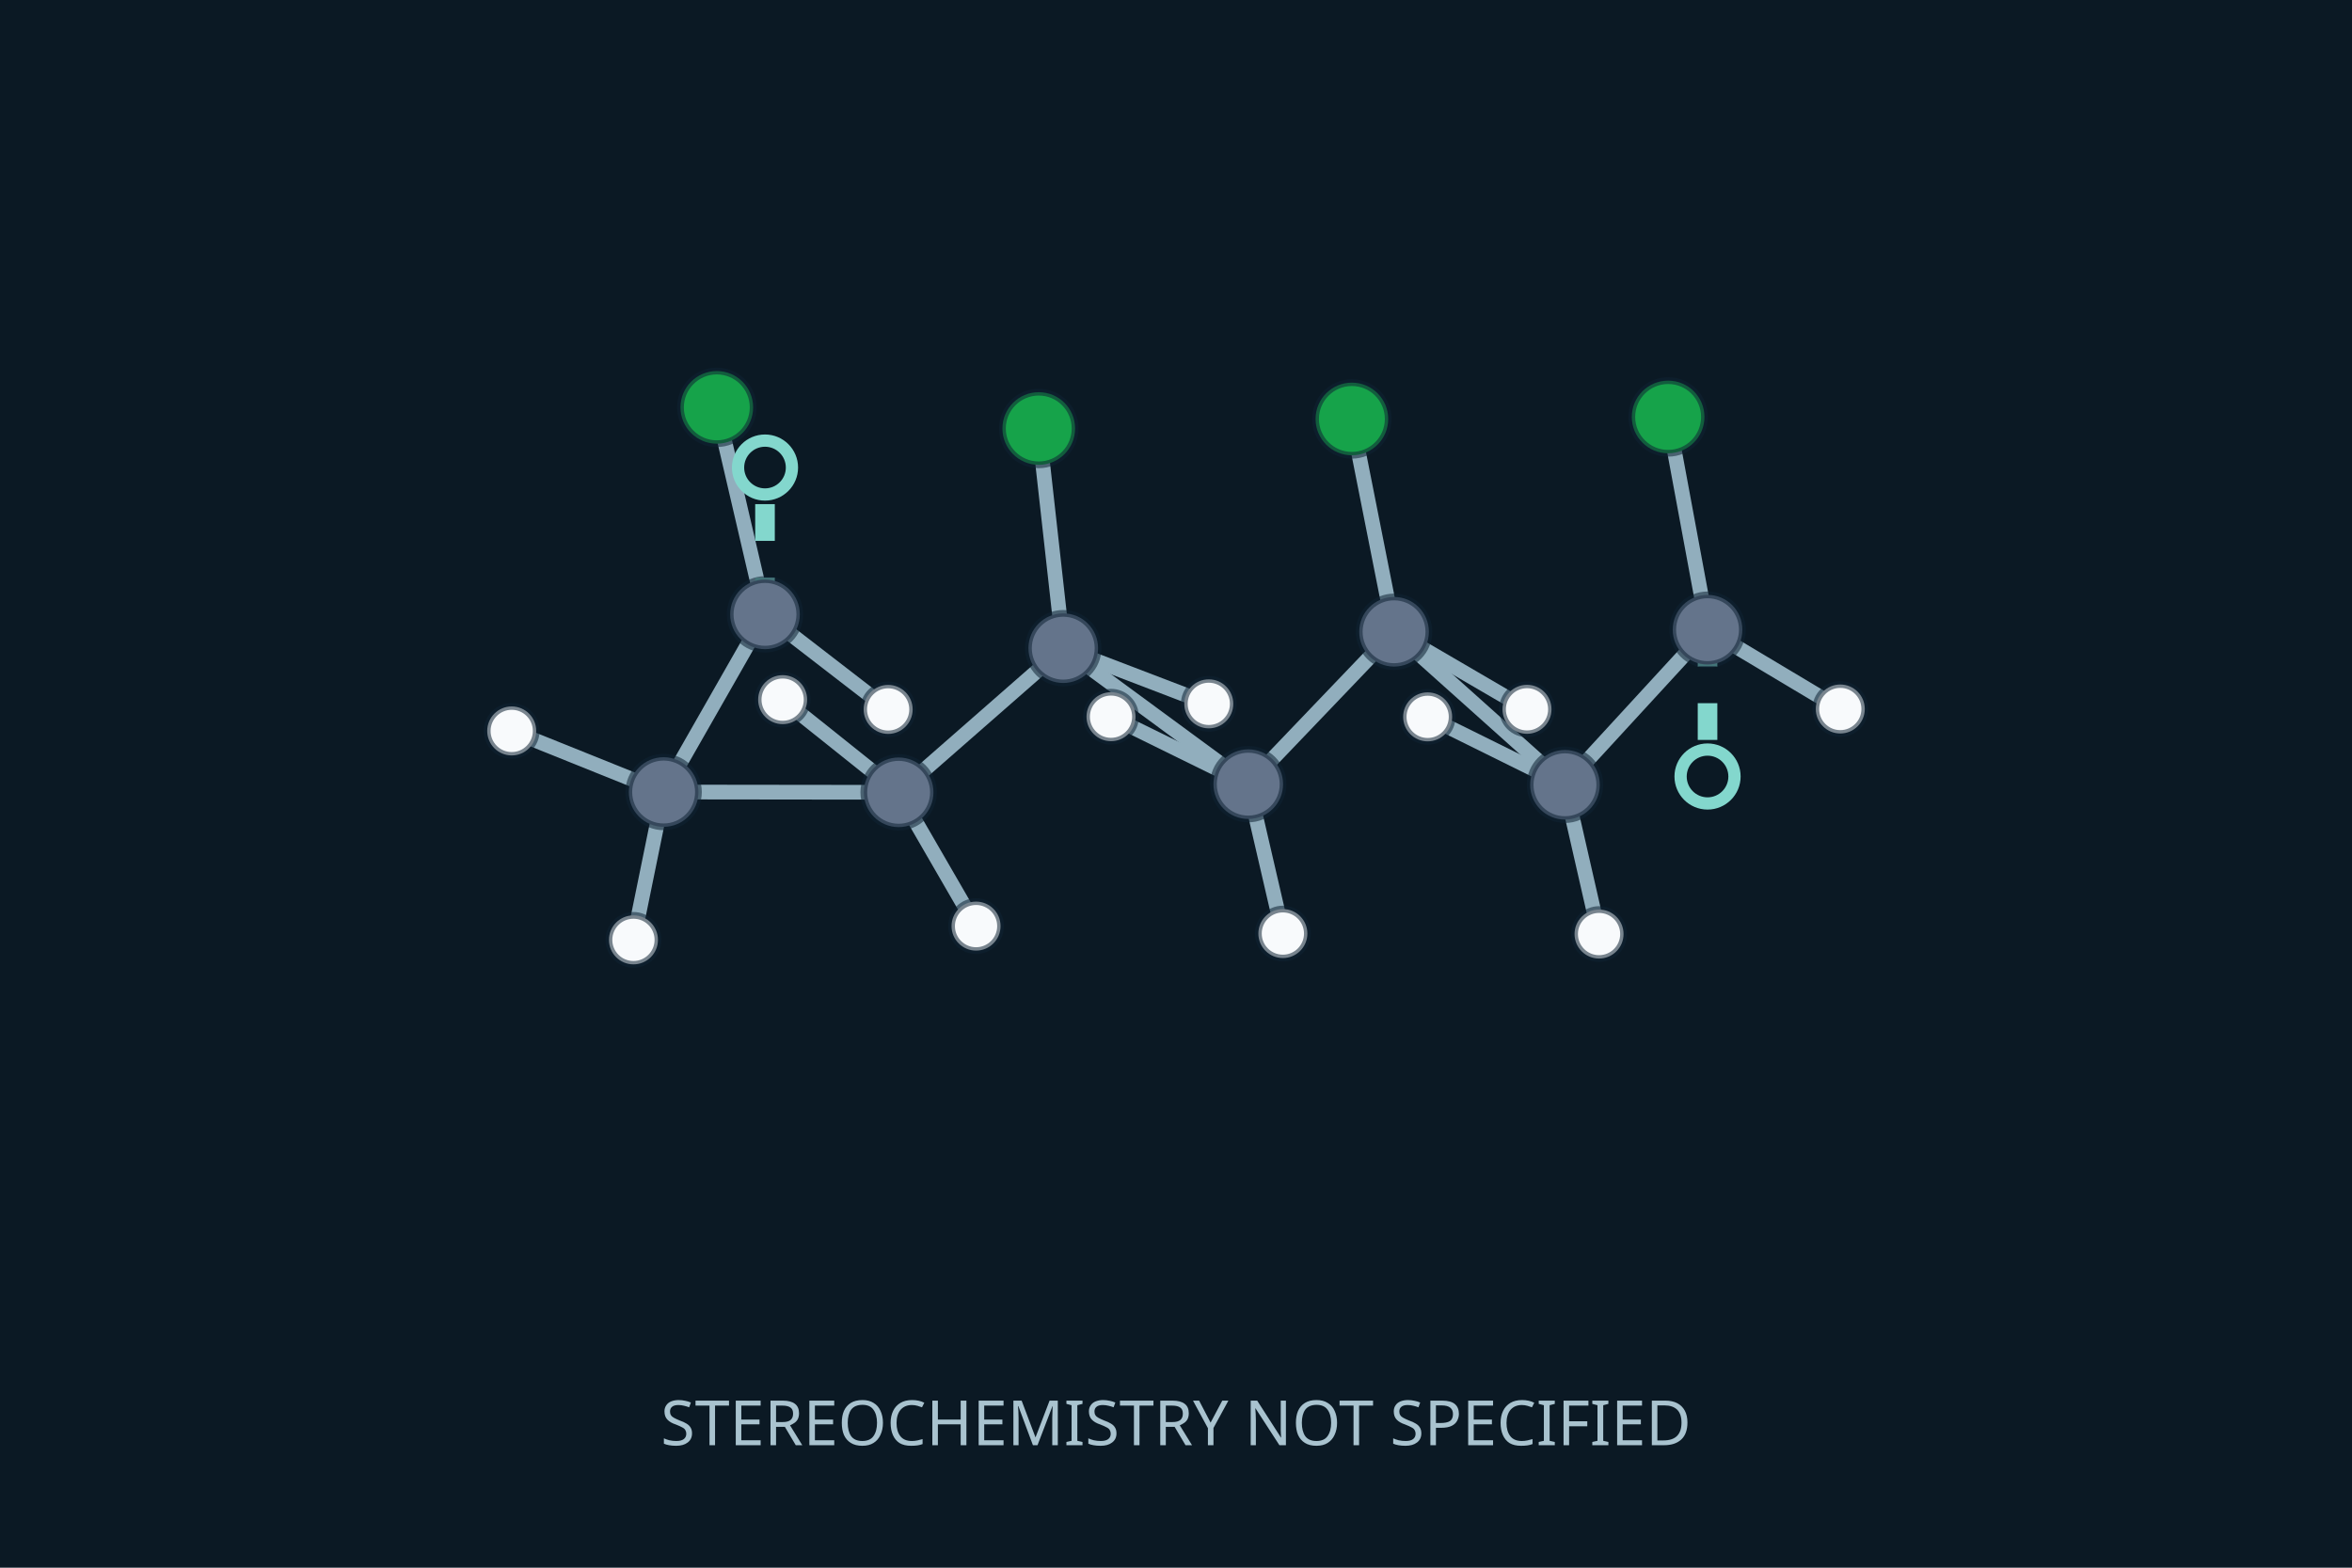
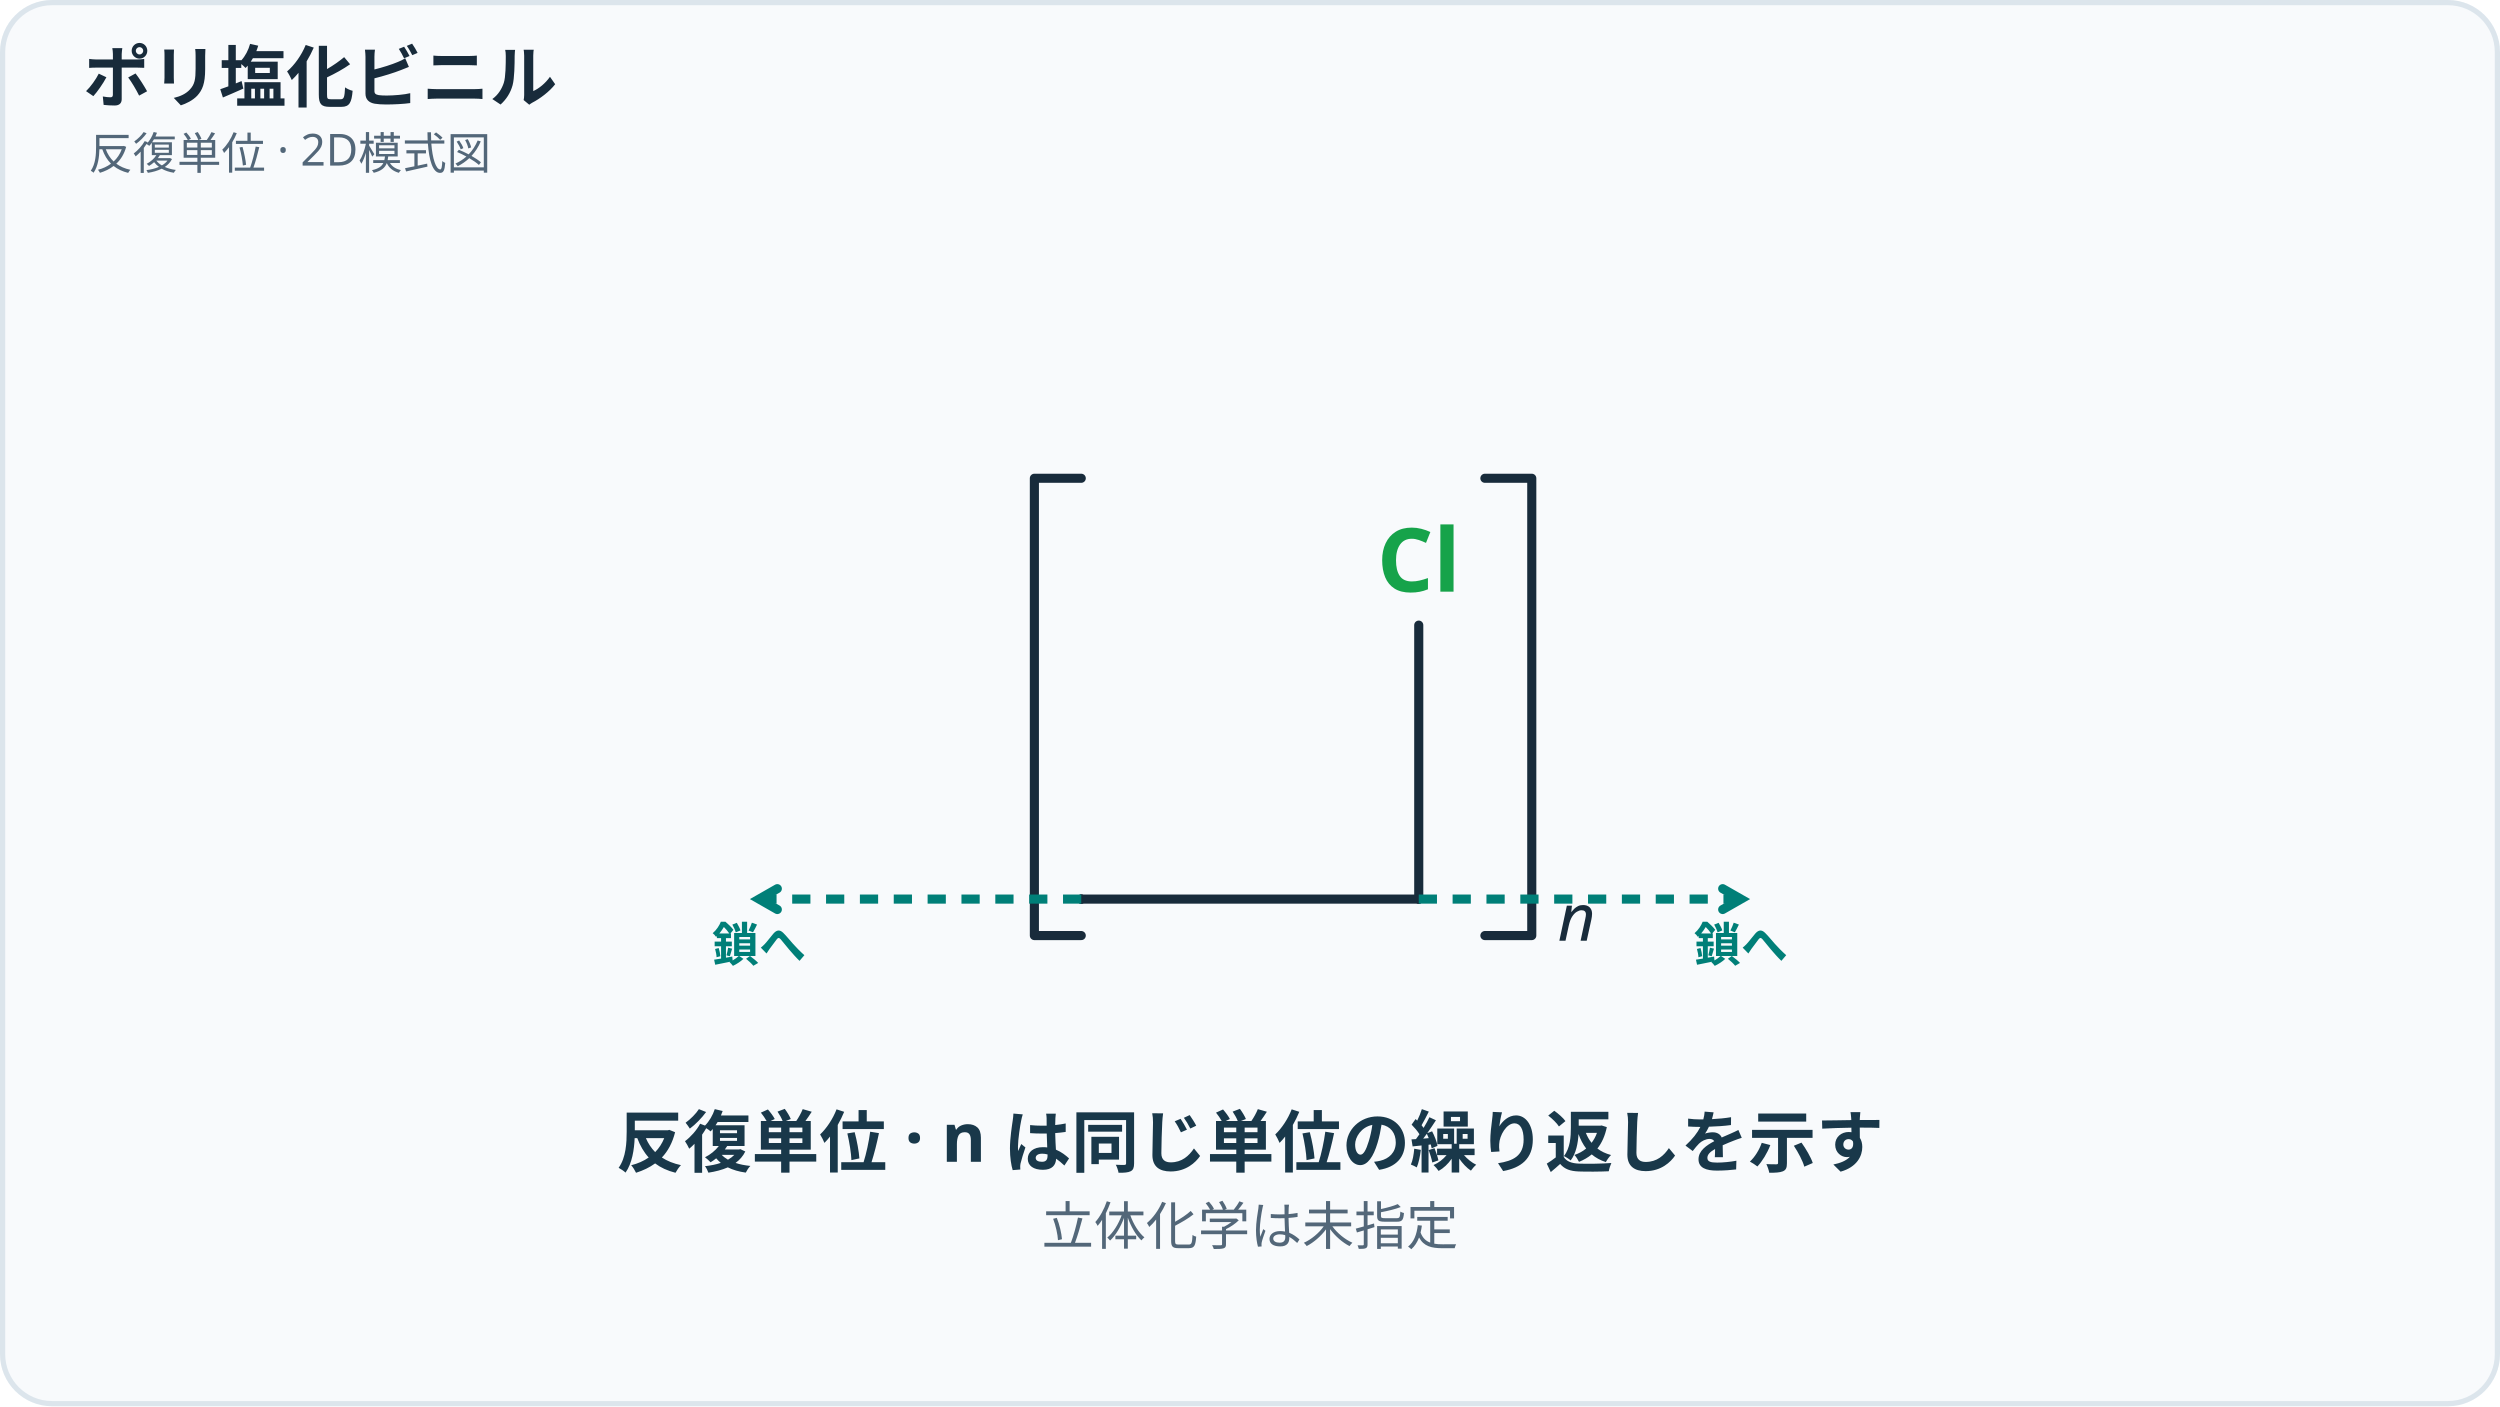
- <svg xmlns="http://www.w3.org/2000/svg" viewBox="0 0 192 128" role="img" aria-label="ポリ塩化ビニル representative segment" data-polymer-id="polyvinyl-chloride">
-   <rect width="192" height="128" fill="#0b1924" />
-   <g>
-     <path d="M54.174 64.668L62.449 50.162" stroke="#91aebd" stroke-width="1.2" stroke-linecap="round" />
-     <path d="M54.174 64.668L41.773 59.68" stroke="#91aebd" stroke-width="1.2" stroke-linecap="round" />
-     <path d="M54.174 64.668L51.71 76.739" stroke="#91aebd" stroke-width="1.2" stroke-linecap="round" />
-     <path d="M54.174 64.668L73.358 64.691" stroke="#91aebd" stroke-width="1.2" stroke-linecap="round" />
-     <path d="M62.449 50.162L58.515 33.261" stroke="#91aebd" stroke-width="1.2" stroke-linecap="round" />
-     <path d="M62.449 50.162L72.502 57.923" stroke="#91aebd" stroke-width="1.2" stroke-linecap="round" />
-     <path d="M86.796 52.923L84.797 34.987" stroke="#91aebd" stroke-width="1.2" stroke-linecap="round" />
-     <path d="M73.358 64.691L63.89 57.126" stroke="#91aebd" stroke-width="1.2" stroke-linecap="round" />
-     <path d="M101.899 64.026L113.801 51.584" stroke="#91aebd" stroke-width="1.2" stroke-linecap="round" />
-     <path d="M101.899 64.026L90.695 58.518" stroke="#91aebd" stroke-width="1.2" stroke-linecap="round" />
-     <path d="M101.899 64.026L104.724 76.224" stroke="#91aebd" stroke-width="1.2" stroke-linecap="round" />
-     <path d="M86.796 52.923L101.899 64.026" stroke="#91aebd" stroke-width="1.2" stroke-linecap="round" />
-     <path d="M113.801 51.584L110.358 34.208" stroke="#91aebd" stroke-width="1.2" stroke-linecap="round" />
-     <path d="M113.801 51.584L124.653 57.915" stroke="#91aebd" stroke-width="1.2" stroke-linecap="round" />
-     <path d="M113.801 51.584L127.753 64.077" stroke="#91aebd" stroke-width="1.2" stroke-linecap="round" />
-     <path d="M73.358 64.691L79.678 75.616" stroke="#91aebd" stroke-width="1.2" stroke-linecap="round" />
-     <path d="M86.796 52.923L98.677 57.468" stroke="#91aebd" stroke-width="1.2" stroke-linecap="round" />
-     <path d="M73.358 64.691L86.796 52.923" stroke="#91aebd" stroke-width="1.2" stroke-linecap="round" />
-     <path d="M127.753 64.077L139.391 51.414" stroke="#91aebd" stroke-width="1.2" stroke-linecap="round" />
-     <path d="M127.753 64.077L116.543 58.531" stroke="#91aebd" stroke-width="1.2" stroke-linecap="round" />
-     <path d="M127.753 64.077L130.535 76.264" stroke="#91aebd" stroke-width="1.2" stroke-linecap="round" />
-     <path d="M139.391 51.414L136.174 34.044" stroke="#91aebd" stroke-width="1.2" stroke-linecap="round" />
-     <path d="M139.391 51.414L150.227 57.889" stroke="#91aebd" stroke-width="1.2" stroke-linecap="round" />
-     <path data-polymer-continuation="true" d="M62.449 50.162L62.449 38.175" stroke="#83d7cd" stroke-width="1.6" stroke-dasharray="3 3" />
-     <circle cx="62.449" cy="38.175" r="2.2" fill="none" stroke="#83d7cd" />
-     <path data-polymer-continuation="true" d="M139.391 51.414L139.391 63.401" stroke="#83d7cd" stroke-width="1.6" stroke-dasharray="3 3" />
-     <circle cx="139.391" cy="63.401" r="2.2" fill="none" stroke="#83d7cd" />
-     <circle cx="54.174" cy="64.668" r="2.842" fill="#64748b" stroke="#102433" stroke-opacity=".55" stroke-width=".55" />
-     <circle cx="62.449" cy="50.162" r="2.842" fill="#64748b" stroke="#102433" stroke-opacity=".55" stroke-width=".55" />
-     <circle cx="84.797" cy="34.987" r="2.965" fill="#16a34a" stroke="#102433" stroke-opacity=".55" stroke-width=".55" />
-     <circle cx="63.89" cy="57.126" r="2" fill="#f8fafc" stroke="#102433" stroke-opacity=".55" stroke-width=".55" />
-     <circle cx="101.899" cy="64.026" r="2.842" fill="#64748b" stroke="#102433" stroke-opacity=".55" stroke-width=".55" />
-     <circle cx="113.801" cy="51.584" r="2.842" fill="#64748b" stroke="#102433" stroke-opacity=".55" stroke-width=".55" />
-     <circle cx="110.358" cy="34.208" r="2.965" fill="#16a34a" stroke="#102433" stroke-opacity=".55" stroke-width=".55" />
-     <circle cx="90.695" cy="58.518" r="2" fill="#f8fafc" stroke="#102433" stroke-opacity=".55" stroke-width=".55" />
-     <circle cx="104.724" cy="76.224" r="2" fill="#f8fafc" stroke="#102433" stroke-opacity=".55" stroke-width=".55" />
-     <circle cx="124.653" cy="57.915" r="2" fill="#f8fafc" stroke="#102433" stroke-opacity=".55" stroke-width=".55" />
-     <circle cx="79.678" cy="75.616" r="2" fill="#f8fafc" stroke="#102433" stroke-opacity=".55" stroke-width=".55" />
-     <circle cx="98.677" cy="57.468" r="2" fill="#f8fafc" stroke="#102433" stroke-opacity=".55" stroke-width=".55" />
-     <circle cx="58.515" cy="33.261" r="2.965" fill="#16a34a" stroke="#102433" stroke-opacity=".55" stroke-width=".55" />
-     <circle cx="41.773" cy="59.68" r="2" fill="#f8fafc" stroke="#102433" stroke-opacity=".55" stroke-width=".55" />
-     <circle cx="51.71" cy="76.739" r="2" fill="#f8fafc" stroke="#102433" stroke-opacity=".55" stroke-width=".55" />
-     <circle cx="72.502" cy="57.923" r="2" fill="#f8fafc" stroke="#102433" stroke-opacity=".55" stroke-width=".55" />
-     <circle cx="73.358" cy="64.691" r="2.842" fill="#64748b" stroke="#102433" stroke-opacity=".55" stroke-width=".55" />
-     <circle cx="86.796" cy="52.923" r="2.842" fill="#64748b" stroke="#102433" stroke-opacity=".55" stroke-width=".55" />
-     <circle cx="127.753" cy="64.077" r="2.842" fill="#64748b" stroke="#102433" stroke-opacity=".55" stroke-width=".55" />
-     <circle cx="139.391" cy="51.414" r="2.842" fill="#64748b" stroke="#102433" stroke-opacity=".55" stroke-width=".55" />
-     <circle cx="136.174" cy="34.044" r="2.965" fill="#16a34a" stroke="#102433" stroke-opacity=".55" stroke-width=".55" />
-     <circle cx="116.543" cy="58.531" r="2" fill="#f8fafc" stroke="#102433" stroke-opacity=".55" stroke-width=".55" />
-     <circle cx="130.535" cy="76.264" r="2" fill="#f8fafc" stroke="#102433" stroke-opacity=".55" stroke-width=".55" />
-     <circle cx="150.227" cy="57.889" r="2" fill="#f8fafc" stroke="#102433" stroke-opacity=".55" stroke-width=".55" />
+ <svg xmlns="http://www.w3.org/2000/svg" viewBox="0 0 960 540" role="img" aria-labelledby="polymer-title polymer-description" data-polymer-id="polyvinyl-chloride" data-generator-version="task7-2d-v1" data-structure-source-commit="3050fed9c89f16aed19c2323db94fef5f9f9765e" data-representation-type="linear-repeat" data-atom-count="6" data-bond-count="5">
+   <rect width="960" height="540" rx="20" fill="#f8fafc" />
+   <rect x="1" y="1" width="958" height="538" rx="19" fill="none" stroke="#dce5ec" stroke-width="2" />
+   <text class="figure-title" x="32" y="39" font-family="sans-serif" font-size="26" font-weight="750" fill="#182b3b">ポリ塩化ビニル</text>
+   <text class="figure-kicker" x="34" y="65" font-family="sans-serif" font-size="17" fill="#536779">反復単位 · 2D模式図</text>
+   <g class="repeat-bracket" data-repeat-closure="repeat-boundary-link" data-repeat-left-port="left" data-repeat-right-port="right" data-repeat-bond-order="1" fill="none" stroke="#182b3b" stroke-width="3.5" stroke-linecap="round" stroke-linejoin="round">
+     <path d="M415.2 183.655H397.2V359.255H415.2" />
+     <path d="M570.2 183.655H588.2V359.255H570.2" />
  </g>
-   <text x="96" y="118" text-anchor="middle" fill="#a9c3cf" font-size="5.1" font-family="sans-serif">STEREOCHEMISTRY NOT SPECIFIED</text>
+   <text class="repeat-n" data-repeat-count-notation="true" x="598.2" y="361.25" font-family="sans-serif" font-size="25" font-style="italic" fill="#182b3b">n</text>
+   <g class="chemical-bonds" fill="none" stroke="#182b3b" stroke-width="3.5" stroke-linecap="round" stroke-linejoin="round">
+     <g class="bond" data-bond-ref="repeat.a0::repeat.a1" data-atom-a="repeat.a0" data-atom-b="repeat.a1" data-bond-order="1">
+       <path d="M415.2 345.25L544.8 345.25" />
+     </g>
+     <g class="bond" data-bond-ref="repeat.a1::repeat.a2" data-atom-a="repeat.a1" data-atom-b="repeat.a2" data-bond-order="1">
+       <path d="M544.8 345.25L544.8 240.05" />
+     </g>
+     <g class="bond" data-bond-ref="repeat.a0::repeat.a3" data-atom-a="repeat.a0" data-atom-b="repeat.a3" data-bond-order="1">
+       <path d="M415.2 345.25L415.2 345.25" />
+     </g>
+     <g class="bond" data-bond-ref="repeat.a0::repeat.a4" data-atom-a="repeat.a0" data-atom-b="repeat.a4" data-bond-order="1">
+       <path d="M415.2 345.25L415.2 345.25" />
+     </g>
+     <g class="bond" data-bond-ref="repeat.a1::repeat.a5" data-atom-a="repeat.a1" data-atom-b="repeat.a5" data-bond-order="1">
+       <path d="M544.8 345.25L544.8 345.25" />
+     </g>
+   </g>
+   <g class="aromatic-rings" data-aromatic-cycle-count="0" />
+   <g class="continuations">
+     <g class="continuation-port" data-port-id="left" data-port-atom-ref="repeat.a0" data-connection-type="C-C" data-external-bond-order="1" data-partner-element="C">
+       <path d="M415.2 345.25L291.49 345.25" fill="none" stroke="#007f78" stroke-width="3.5" stroke-dasharray="7 6" />
+       <path d="M298.49 349.25L291.49 345.25L298.49 341.25" fill="none" stroke="#007f78" stroke-width="3.5" stroke-linecap="round" />
+       <text class="continuation-label" data-port-label-for="left" x="291.49" y="369.25" text-anchor="middle" font-family="sans-serif" font-size="18" font-weight="700" fill="#007f78">鎖へ</text>
+     </g>
+     <g class="continuation-port" data-port-id="right" data-port-atom-ref="repeat.a1" data-connection-type="C-C" data-external-bond-order="1" data-partner-element="C">
+       <path d="M544.8 345.25L668.51 345.25" fill="none" stroke="#007f78" stroke-width="3.5" stroke-dasharray="7 6" />
+       <path d="M661.51 341.25L668.51 345.25L661.51 349.25" fill="none" stroke="#007f78" stroke-width="3.5" stroke-linecap="round" />
+       <text class="continuation-label" data-port-label-for="right" x="668.51" y="369.25" text-anchor="middle" font-family="sans-serif" font-size="18" font-weight="700" fill="#007f78">鎖へ</text>
+     </g>
+   </g>
+   <g class="atom-labels">
+     <g class="atom-map skeletal-carbon" data-atom-ref="repeat.a0" data-element="C" data-display="skeletal-carbon-vertex" aria-hidden="true">
+       <circle cx="415.2" cy="345.25" r="2.5" fill="#182b3b" opacity=".001" />
+     </g>
+     <g class="atom-map skeletal-carbon" data-atom-ref="repeat.a1" data-element="C" data-display="skeletal-carbon-vertex" aria-hidden="true">
+       <circle cx="544.8" cy="345.25" r="2.5" fill="#182b3b" opacity=".001" />
+     </g>
+     <g class="atom-map atom-label" data-atom-ref="repeat.a2" data-element="Cl" data-display="element-label" data-label-atom-refs="repeat.a2" aria-hidden="true">
+       <rect x="519.4" y="194.65" width="50.8" height="42" rx="8" fill="#f8fafc" />
+       <text x="544.8" y="227.21" text-anchor="middle" font-family="sans-serif" font-size="34" font-weight="750" fill="#16a34a">Cl</text>
+     </g>
+   </g>
+   <text class="annotation primary" x="480" y="448" text-anchor="middle" font-family="sans-serif" font-size="26" font-weight="700" fill="#19384a">反復単位 · n は同じ単位の繰り返しを示す</text>
+   <text class="annotation" x="480" y="478" text-anchor="middle" font-family="sans-serif" font-size="20" font-weight="500" fill="#536779">立体化学は未指定</text>
</svg>
